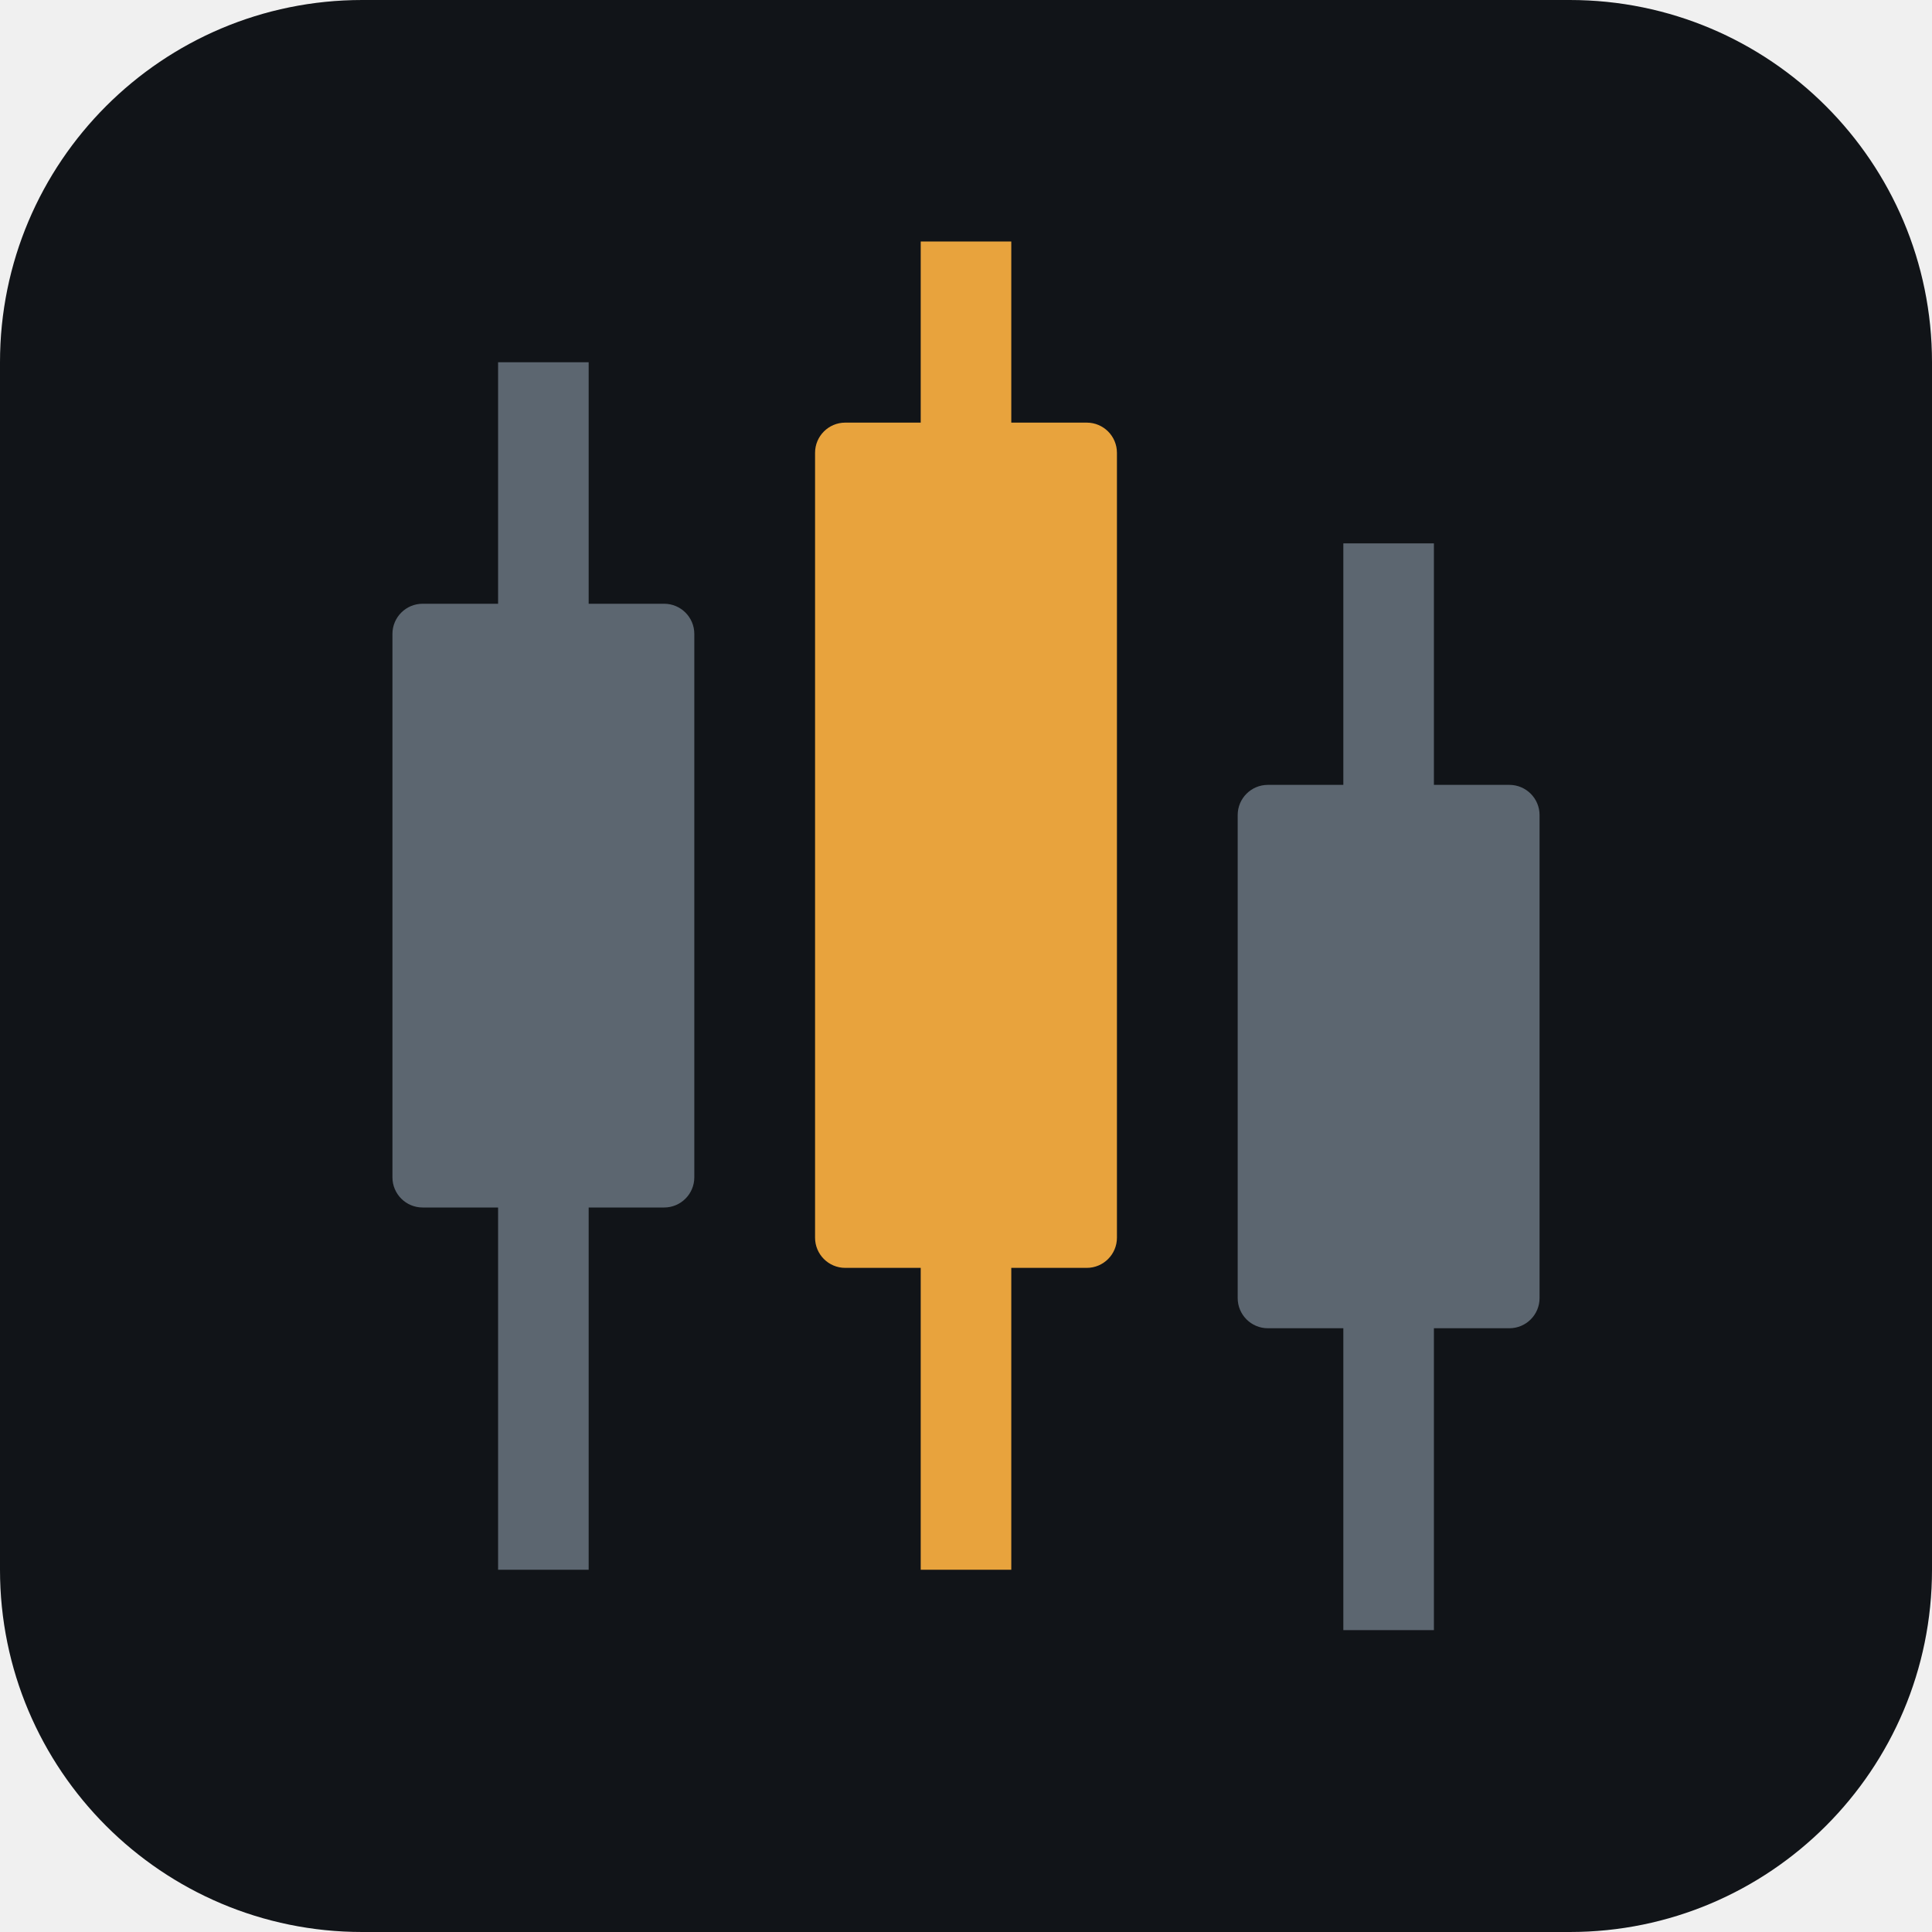
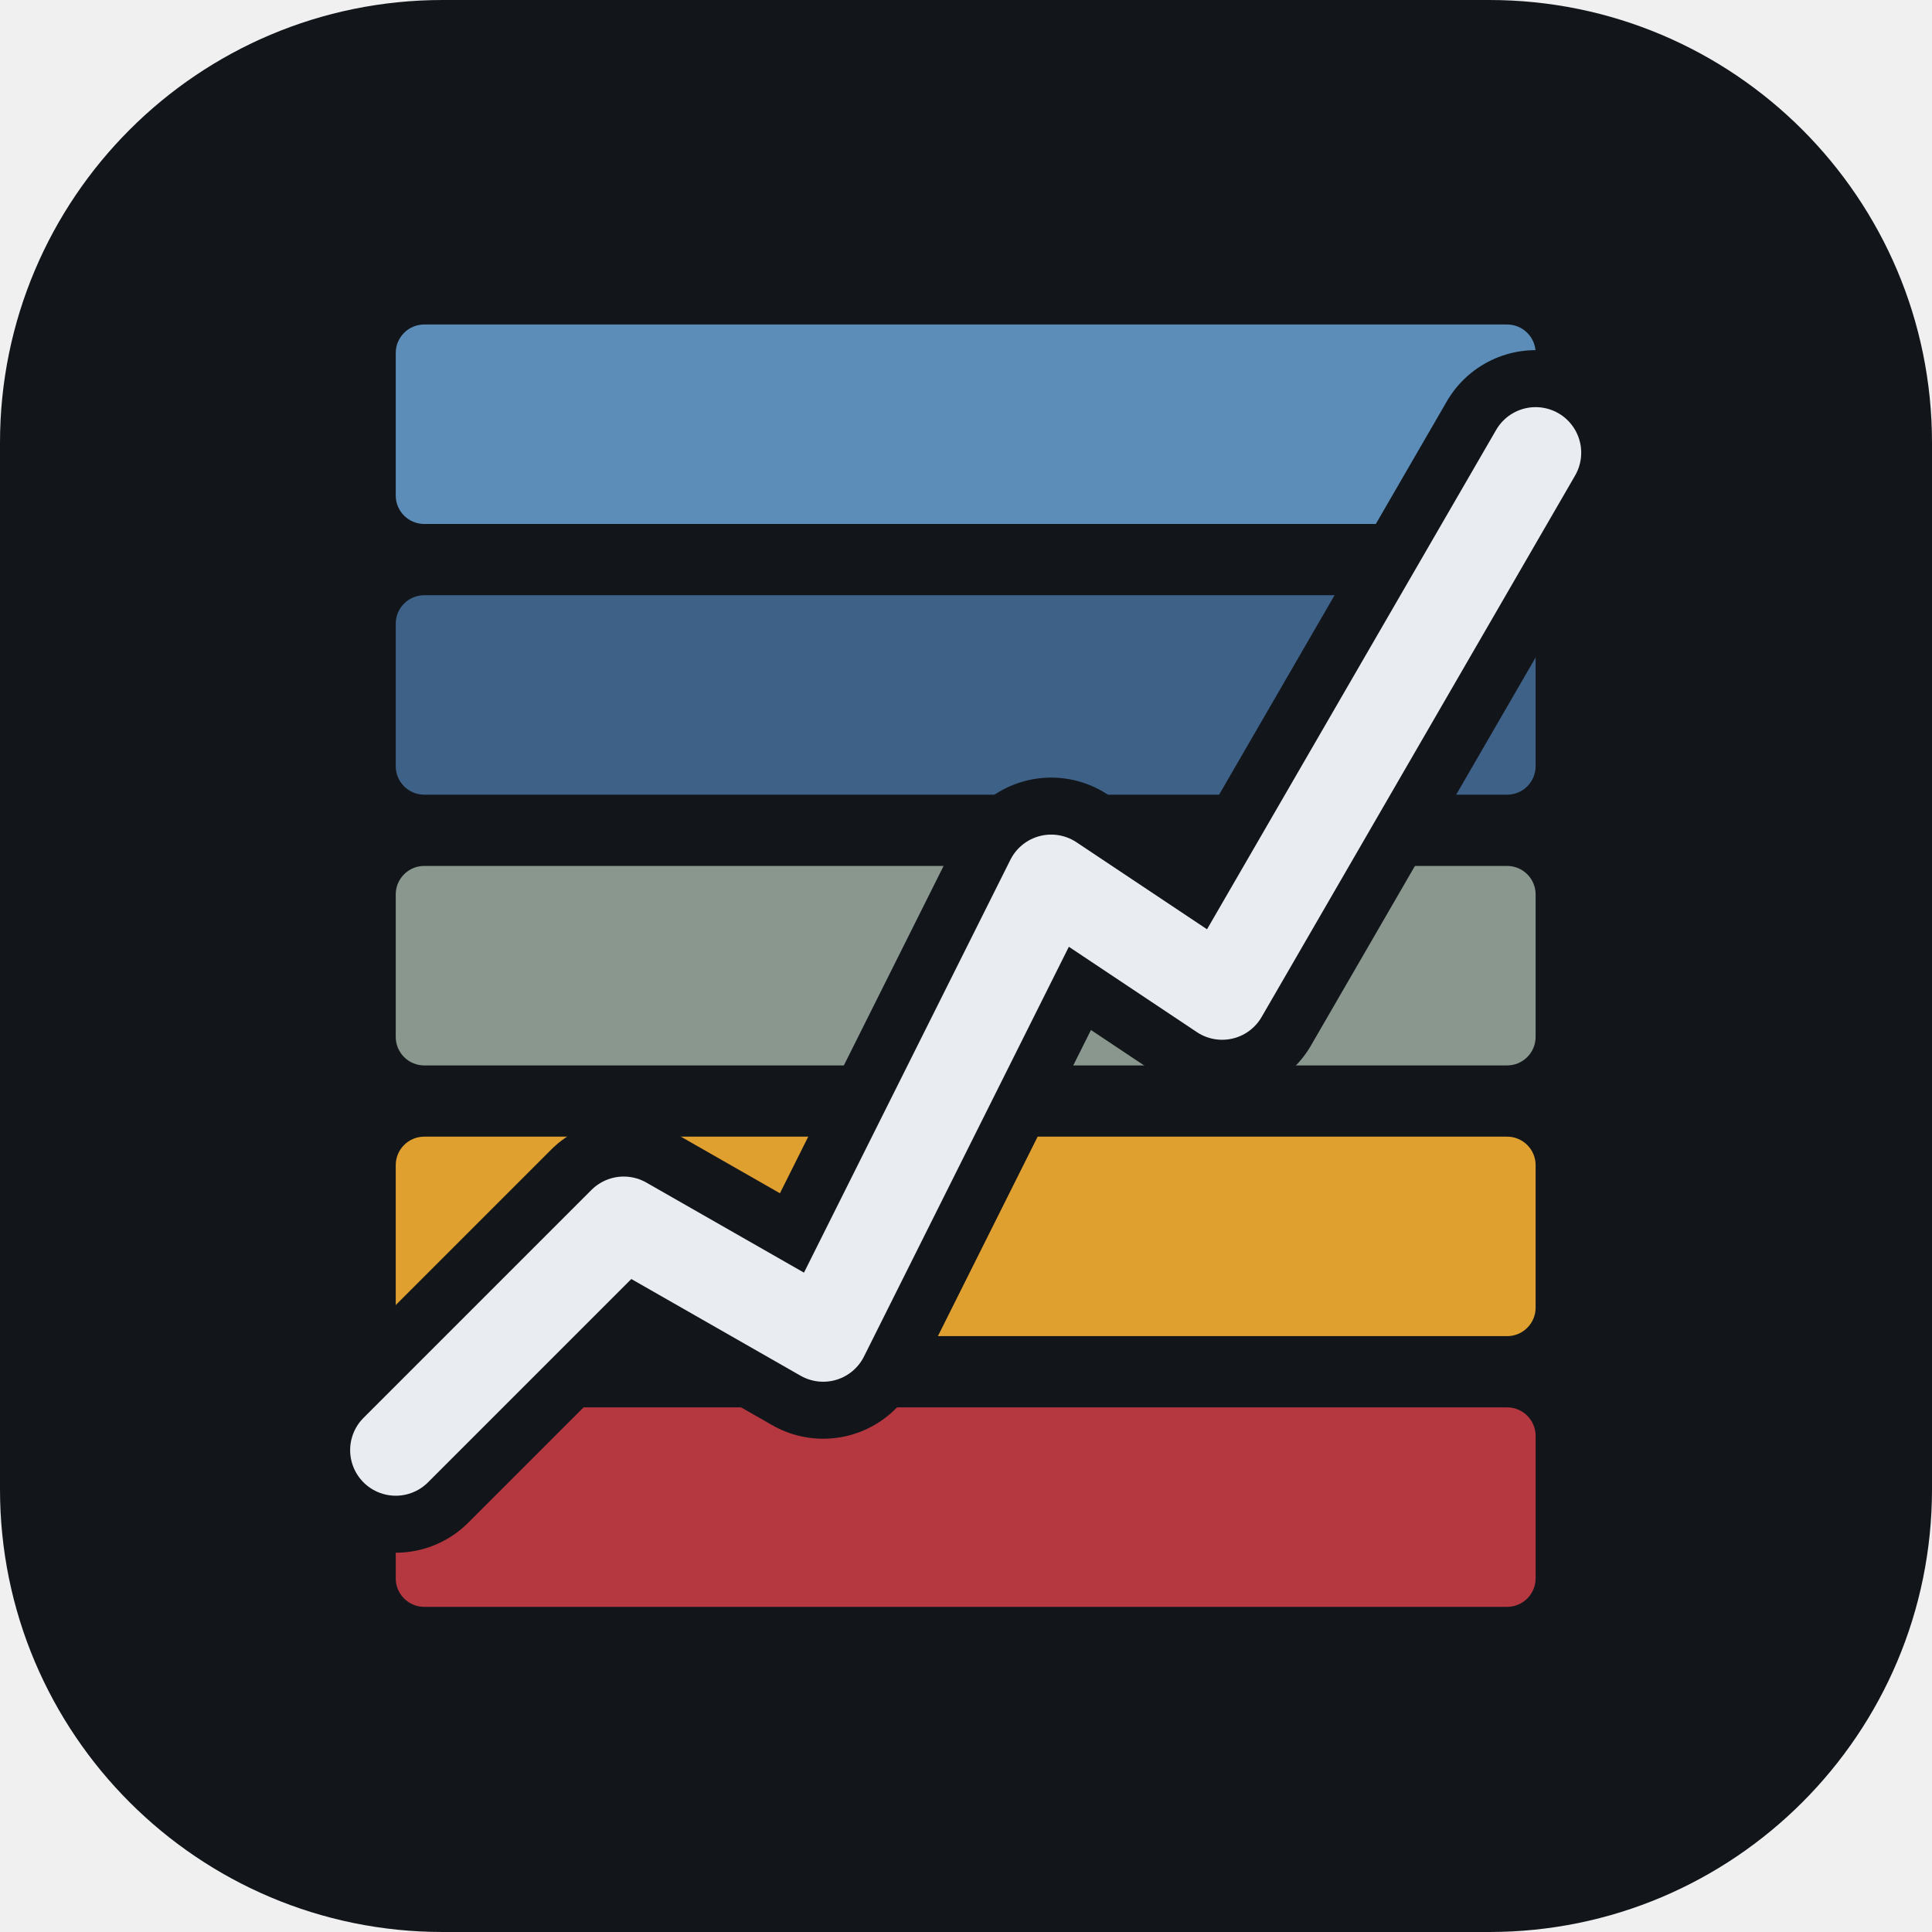
- <svg xmlns="http://www.w3.org/2000/svg" viewBox="0 0 32 32" fill="none">
-   <rect width="32" height="32" rx="6" fill="#111418" />
-   <path d="M9 6v20" stroke="#5c6670" stroke-width="1.5" />
-   <rect x="6.5" y="10" width="5" height="10" rx="0.5" fill="#5c6670" />
-   <path d="M16 4v22" stroke="#e8a33d" stroke-width="1.5" />
-   <rect x="13.5" y="7" width="5" height="14" rx="0.5" fill="#e8a33d" />
-   <path d="M23 9v18" stroke="#5c6670" stroke-width="1.5" />
-   <rect x="20.5" y="13" width="5" height="9" rx="0.5" fill="#5c6670" />
+ <svg xmlns="http://www.w3.org/2000/svg" width="48" height="48" viewBox="0 0 48 48" fill="none" role="img" aria-label="MarketForge">
+   <rect width="48" height="48" rx="11" fill="#12161B" />
+   <g transform="translate(7 7) scale(0.708)">
+     <mask id="k11" maskUnits="userSpaceOnUse" x="0" y="0" width="48" height="48">
+       <rect width="48" height="48" fill="#fff" />
+       <path d="M4 41 L12 33 L19 37 L27 21 L33 25 L44 6" fill="none" stroke="#000" stroke-width="7.2" stroke-linecap="round" stroke-linejoin="round" />
+     </mask>
+     <g mask="url(#k11)">
+       <rect x="4" y="1.5" width="40" height="7" rx="1" fill="#5B8DB8" />
+       <rect x="4" y="11.0" width="40" height="7" rx="1" fill="#3E6188" />
+       <rect x="4" y="20.5" width="40" height="7" rx="1" fill="#8A978E" />
+       <rect x="4" y="30.0" width="40" height="7" rx="1" fill="#E0A030" />
+       <rect x="4" y="39.5" width="40" height="7" rx="1" fill="#B5373F" />
+     </g>
+     <path d="M4 41 L12 33 L19 37 L27 21 L33 25 L44 6" fill="none" stroke="#E9EDF1" stroke-width="3.2" stroke-linecap="round" stroke-linejoin="round" />
+   </g>
</svg>
